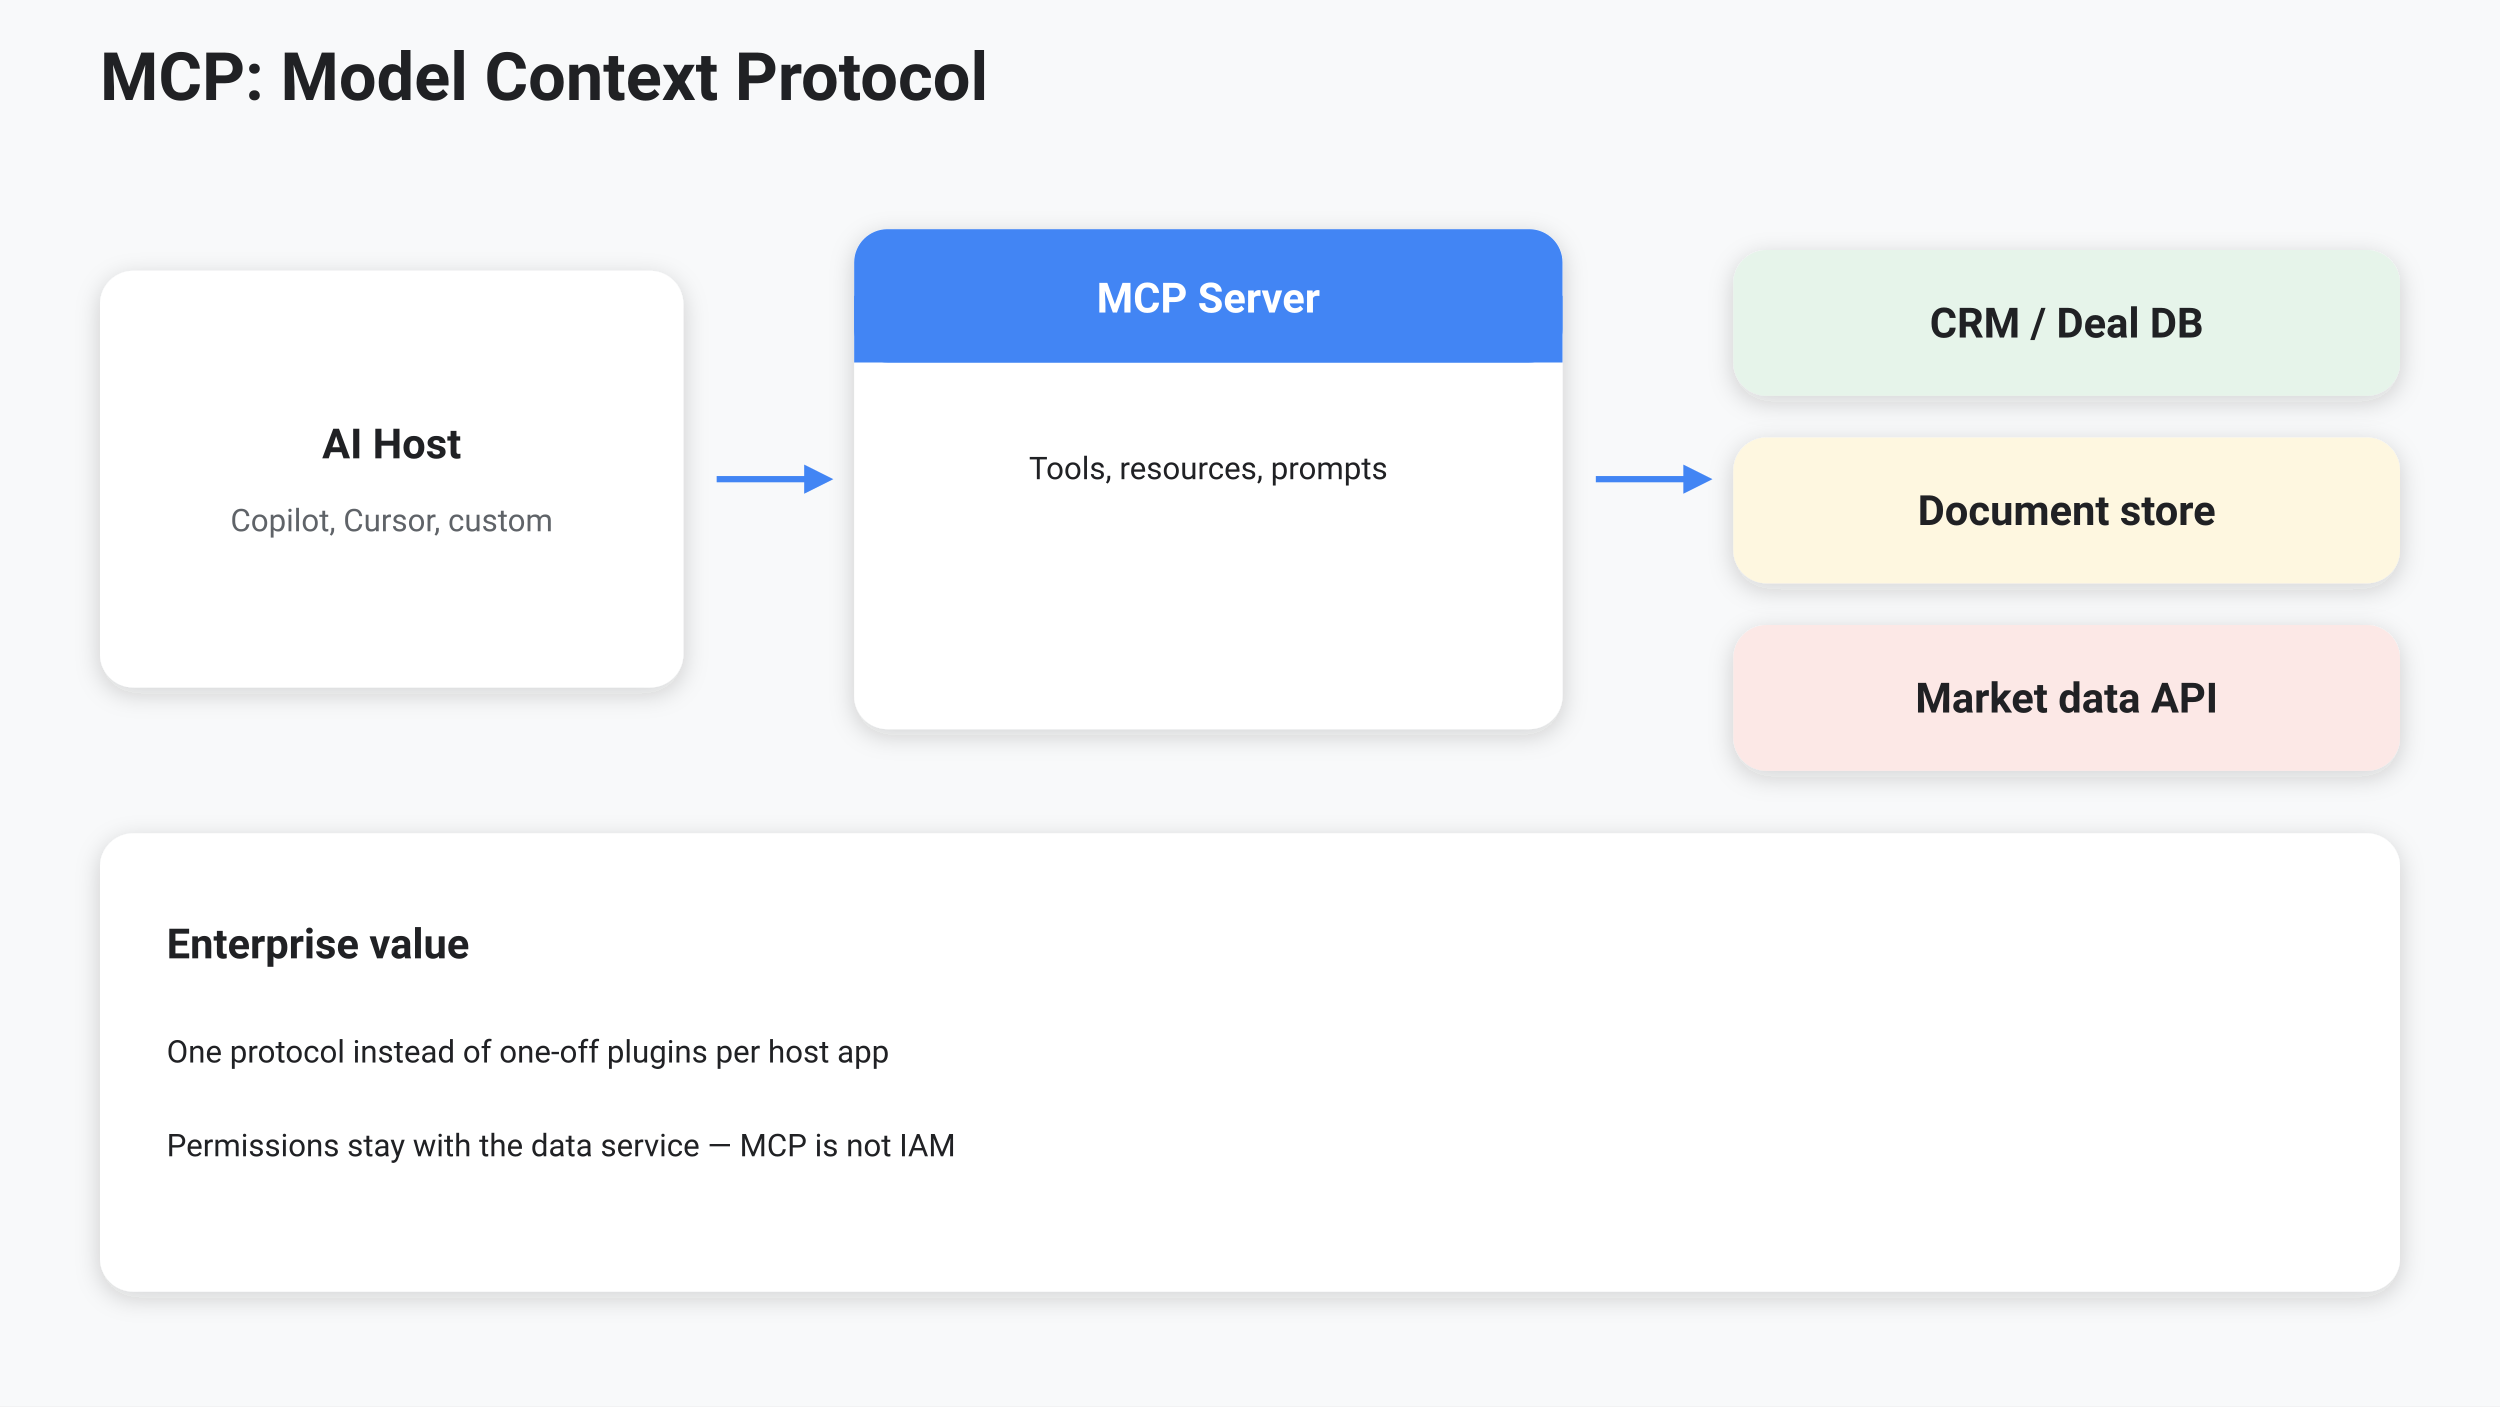
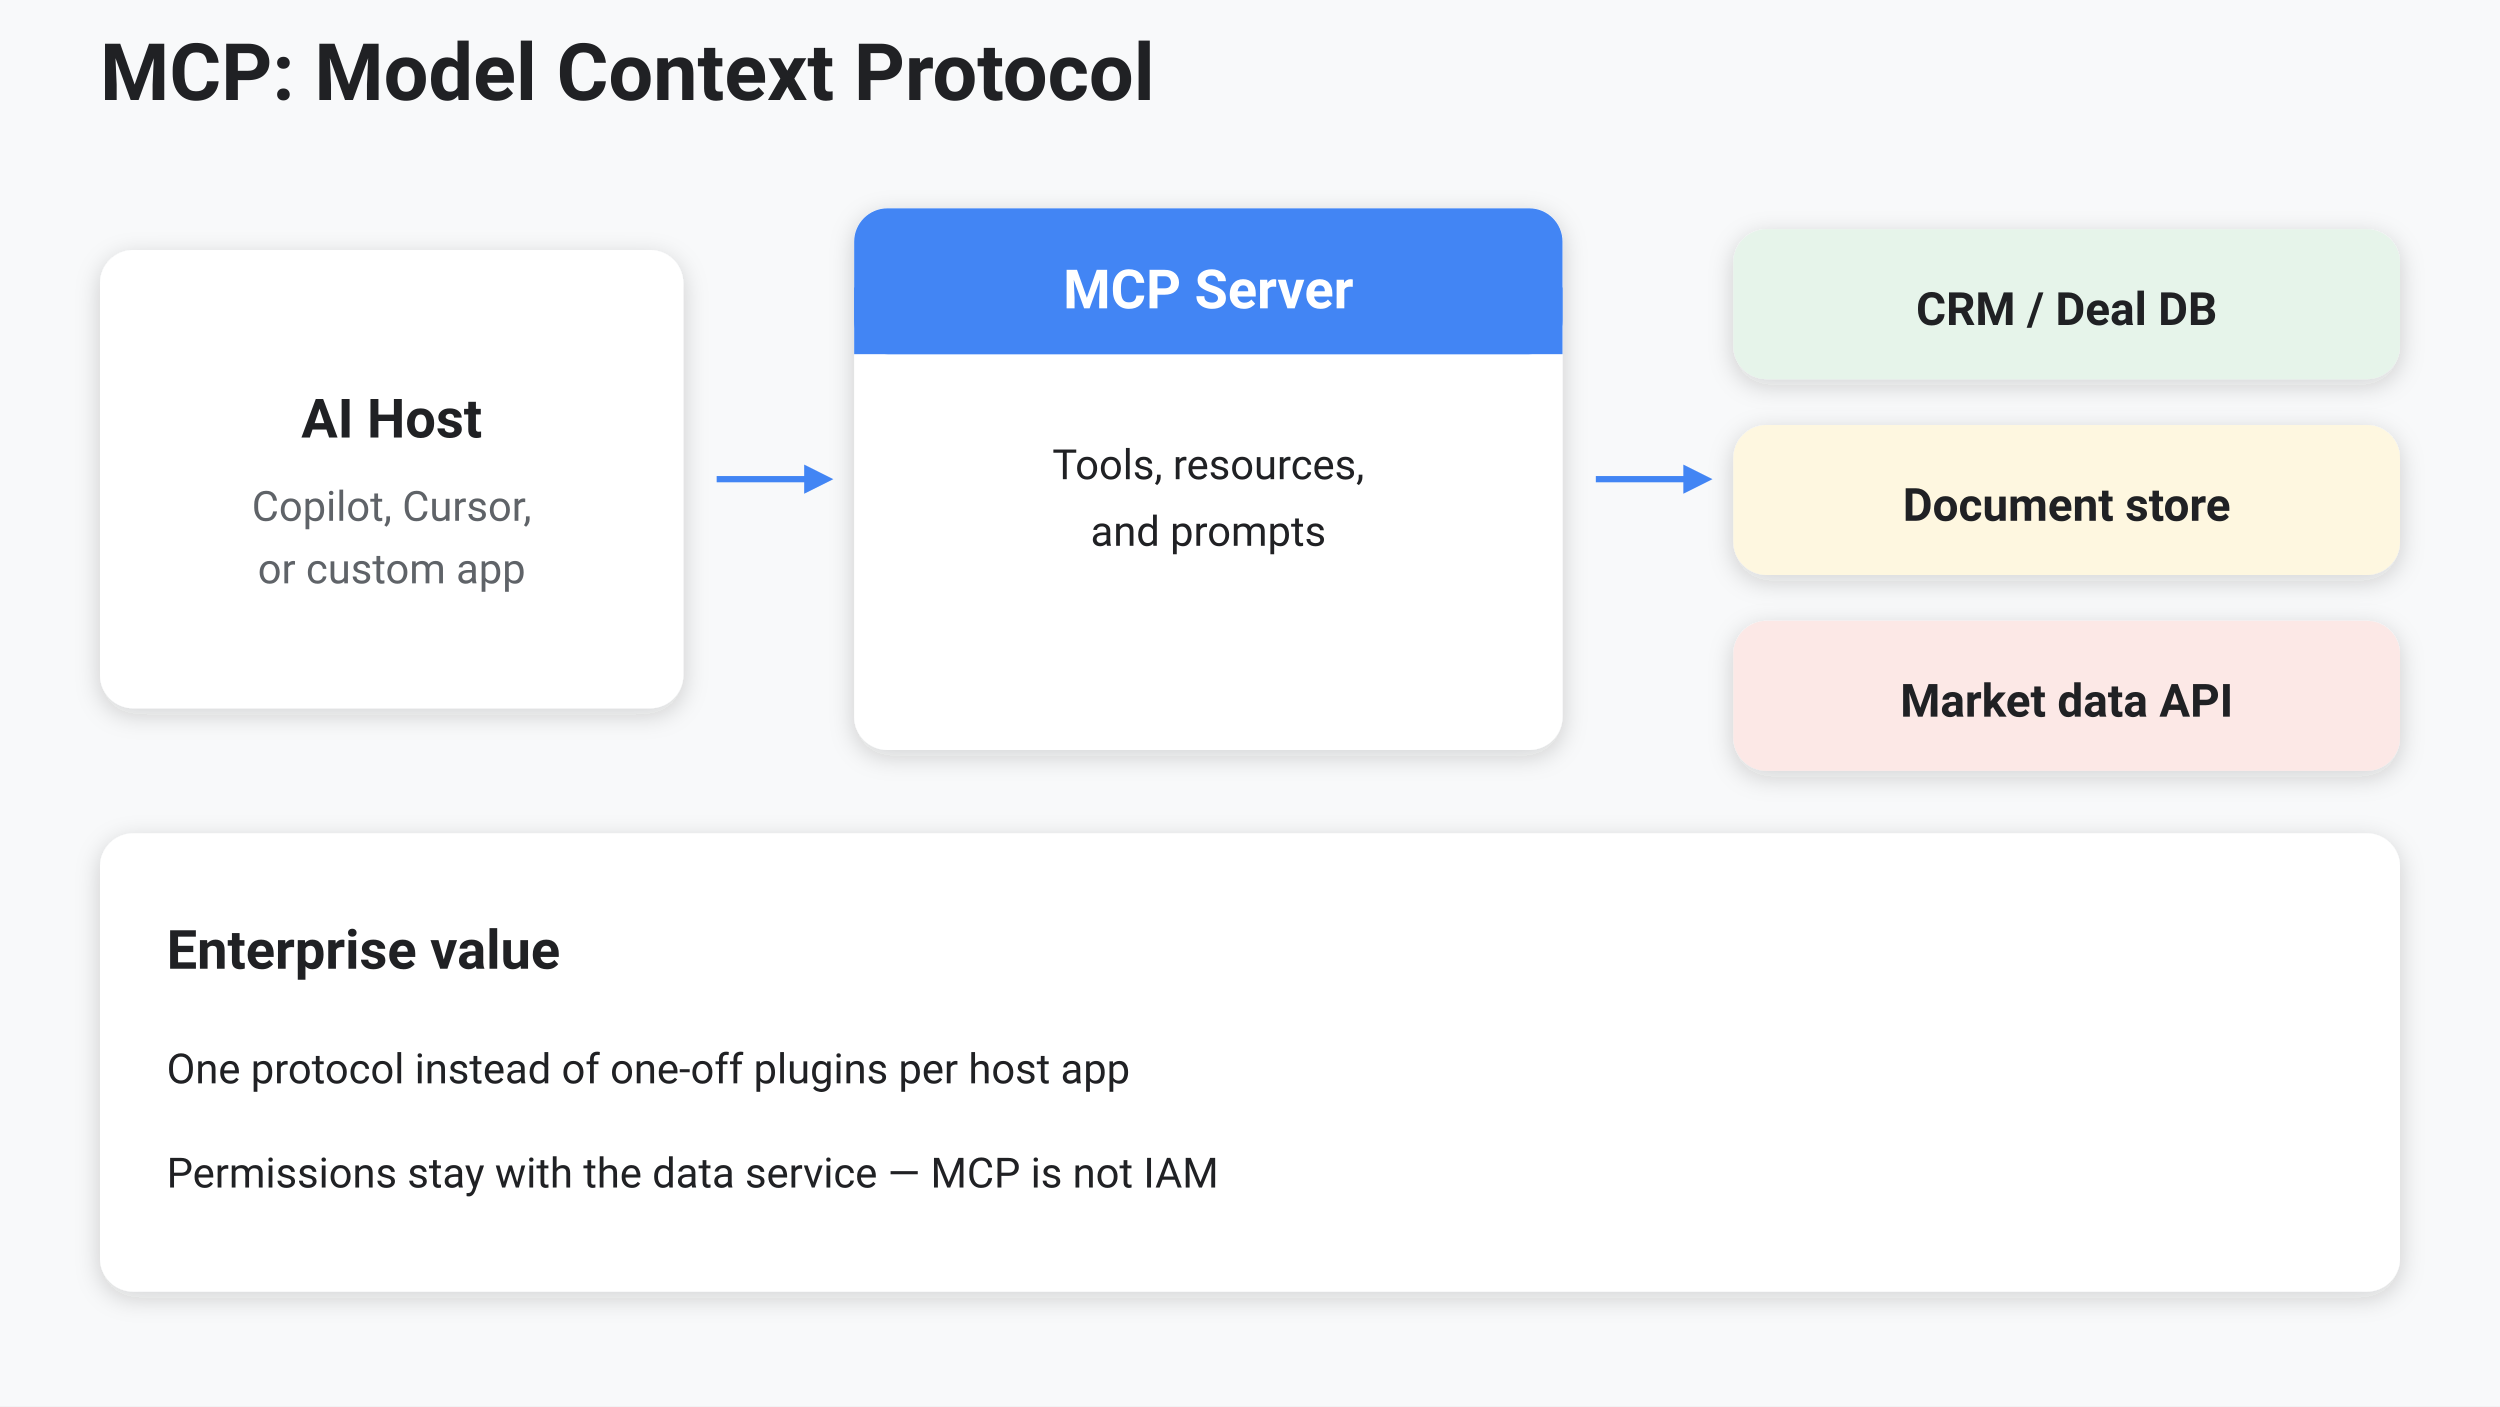
<svg xmlns="http://www.w3.org/2000/svg" width="1200" height="675" viewBox="0 0 1200 675">
  <defs>
    <filter id="elev2" x="-40%" y="-40%" width="180%" height="180%">
      <feDropShadow dx="0" dy="3" stdDeviation="6" flood-color="#202124" flood-opacity="0.18" />
    </filter>
    <style type="text/css">
-       .title { font-family: Roboto, Arial, sans-serif; font-size: 32px; font-weight: 700; fill: #202124; }
-       .sub { font-family: Roboto, Arial, sans-serif; font-size: 16px; fill: #5F6368; }
-       .h2 { font-family: Roboto, Arial, sans-serif; font-size: 20px; font-weight: 700; fill: #202124; }
-       .body { font-family: Roboto, Arial, sans-serif; font-size: 15px; fill: #5F6368; }
-       .body-ink { font-family: Roboto, Arial, sans-serif; font-size: 15px; fill: #202124; }
-       .num { font-family: Roboto, Arial, sans-serif; font-size: 16px; font-weight: 700; fill: #FFF; }
-       .num-dark { font-family: Roboto, Arial, sans-serif; font-size: 16px; font-weight: 700; fill: #202124; }
+       .title { font-family: Roboto, Arial, sans-serif; font-size: 38px; font-weight: 700; fill: #202124; }
+       .sub { font-family: Roboto, Arial, sans-serif; font-size: 22px; fill: #5F6368; }
+       .h2 { font-family: Roboto, Arial, sans-serif; font-size: 26px; font-weight: 700; fill: #202124; }
+       .h2-sm { font-family: Roboto, Arial, sans-serif; font-size: 22px; font-weight: 700; fill: #202124; }
+       .body { font-family: Roboto, Arial, sans-serif; font-size: 20px; fill: #5F6368; }
+       .body-ink { font-family: Roboto, Arial, sans-serif; font-size: 20px; fill: #202124; }
+       .num { font-family: Roboto, Arial, sans-serif; font-size: 20px; font-weight: 700; fill: #FFF; }
+       .num-dark { font-family: Roboto, Arial, sans-serif; font-size: 20px; font-weight: 700; fill: #202124; }
      .on-dark { fill: #FFF; }
    </style>
  </defs>
  <rect width="1200" height="675" fill="#F8F9FA" />
  <text x="48" y="48" class="title">MCP: Model Context Protocol</text>
-   <rect x="48" y="130" width="280" height="200" rx="16" fill="#FFFFFF" filter="url(#elev2)" />
-   <text x="188" y="220" text-anchor="middle" class="h2">AI Host</text>
-   <text x="188" y="255" text-anchor="middle" class="body">Copilot, Cursor, custom</text>
+   <rect x="48" y="120" width="280" height="220" rx="16" fill="#FFFFFF" filter="url(#elev2)" />
+   <text x="188" y="210" text-anchor="middle" class="h2">AI Host</text>
+   <text x="188" y="250" text-anchor="middle" class="body">Copilot, Cursor,</text>
+   <text x="188" y="280" text-anchor="middle" class="body">or custom app</text>
  <line x1="344" y1="230" x2="388" y2="230" stroke="#4285F4" stroke-width="3" />
  <polygon points="400,230 386,223 386,237" fill="#4285F4" />
-   <rect x="410" y="110" width="340" height="240" rx="16" fill="#FFFFFF" filter="url(#elev2)" />
-   <rect x="410" y="110" width="340" height="64" rx="16" fill="#4285F4" />
-   <rect x="410" y="142" width="340" height="32" fill="#4285F4" />
-   <text x="580" y="150" text-anchor="middle" class="h2 on-dark">MCP Server</text>
-   <text x="580" y="230" text-anchor="middle" class="body-ink">Tools, resources, prompts</text>
+   <rect x="410" y="100" width="340" height="260" rx="16" fill="#FFFFFF" filter="url(#elev2)" />
+   <rect x="410" y="100" width="340" height="70" rx="16" fill="#4285F4" />
+   <rect x="410" y="138" width="340" height="32" fill="#4285F4" />
+   <text x="580" y="148" text-anchor="middle" class="h2 on-dark">MCP Server</text>
+   <text x="580" y="230" text-anchor="middle" class="body-ink">Tools, resources,</text>
+   <text x="580" y="262" text-anchor="middle" class="body-ink">and prompts</text>
  <line x1="766" y1="230" x2="810" y2="230" stroke="#4285F4" stroke-width="3" />
  <polygon points="822,230 808,223 808,237" fill="#4285F4" />
-   <rect x="832" y="120" width="320" height="70" rx="16" fill="#E6F4EA" filter="url(#elev2)" />
-   <text x="992" y="162" text-anchor="middle" class="h2">CRM / Deal DB</text>
-   <rect x="832" y="210" width="320" height="70" rx="16" fill="#FEF7E0" filter="url(#elev2)" />
-   <text x="992" y="252" text-anchor="middle" class="h2">Document store</text>
-   <rect x="832" y="300" width="320" height="70" rx="16" fill="#FCE8E6" filter="url(#elev2)" />
-   <text x="992" y="342" text-anchor="middle" class="h2">Market data API</text>
+   <rect x="832" y="110" width="320" height="72" rx="16" fill="#E6F4EA" filter="url(#elev2)" />
+   <text x="992" y="156" text-anchor="middle" class="h2-sm">CRM / Deal DB</text>
+   <rect x="832" y="204" width="320" height="72" rx="16" fill="#FEF7E0" filter="url(#elev2)" />
+   <text x="992" y="250" text-anchor="middle" class="h2-sm">Document store</text>
+   <rect x="832" y="298" width="320" height="72" rx="16" fill="#FCE8E6" filter="url(#elev2)" />
+   <text x="992" y="344" text-anchor="middle" class="h2-sm">Market data API</text>
  <rect x="48" y="400" width="1104" height="220" rx="16" fill="#FFFFFF" filter="url(#elev2)" />
-   <text x="80" y="460" class="h2">Enterprise value</text>
-   <text x="80" y="510" class="body-ink">One protocol instead of one-off plugins per host app</text>
-   <text x="80" y="555" class="body-ink">Permissions stay with the data service — MCP is not IAM</text>
+   <text x="80" y="465" class="h2">Enterprise value</text>
+   <text x="80" y="520" class="body-ink">One protocol instead of one-off plugins per host app</text>
+   <text x="80" y="570" class="body-ink">Permissions stay with the data service — MCP is not IAM</text>
</svg>
